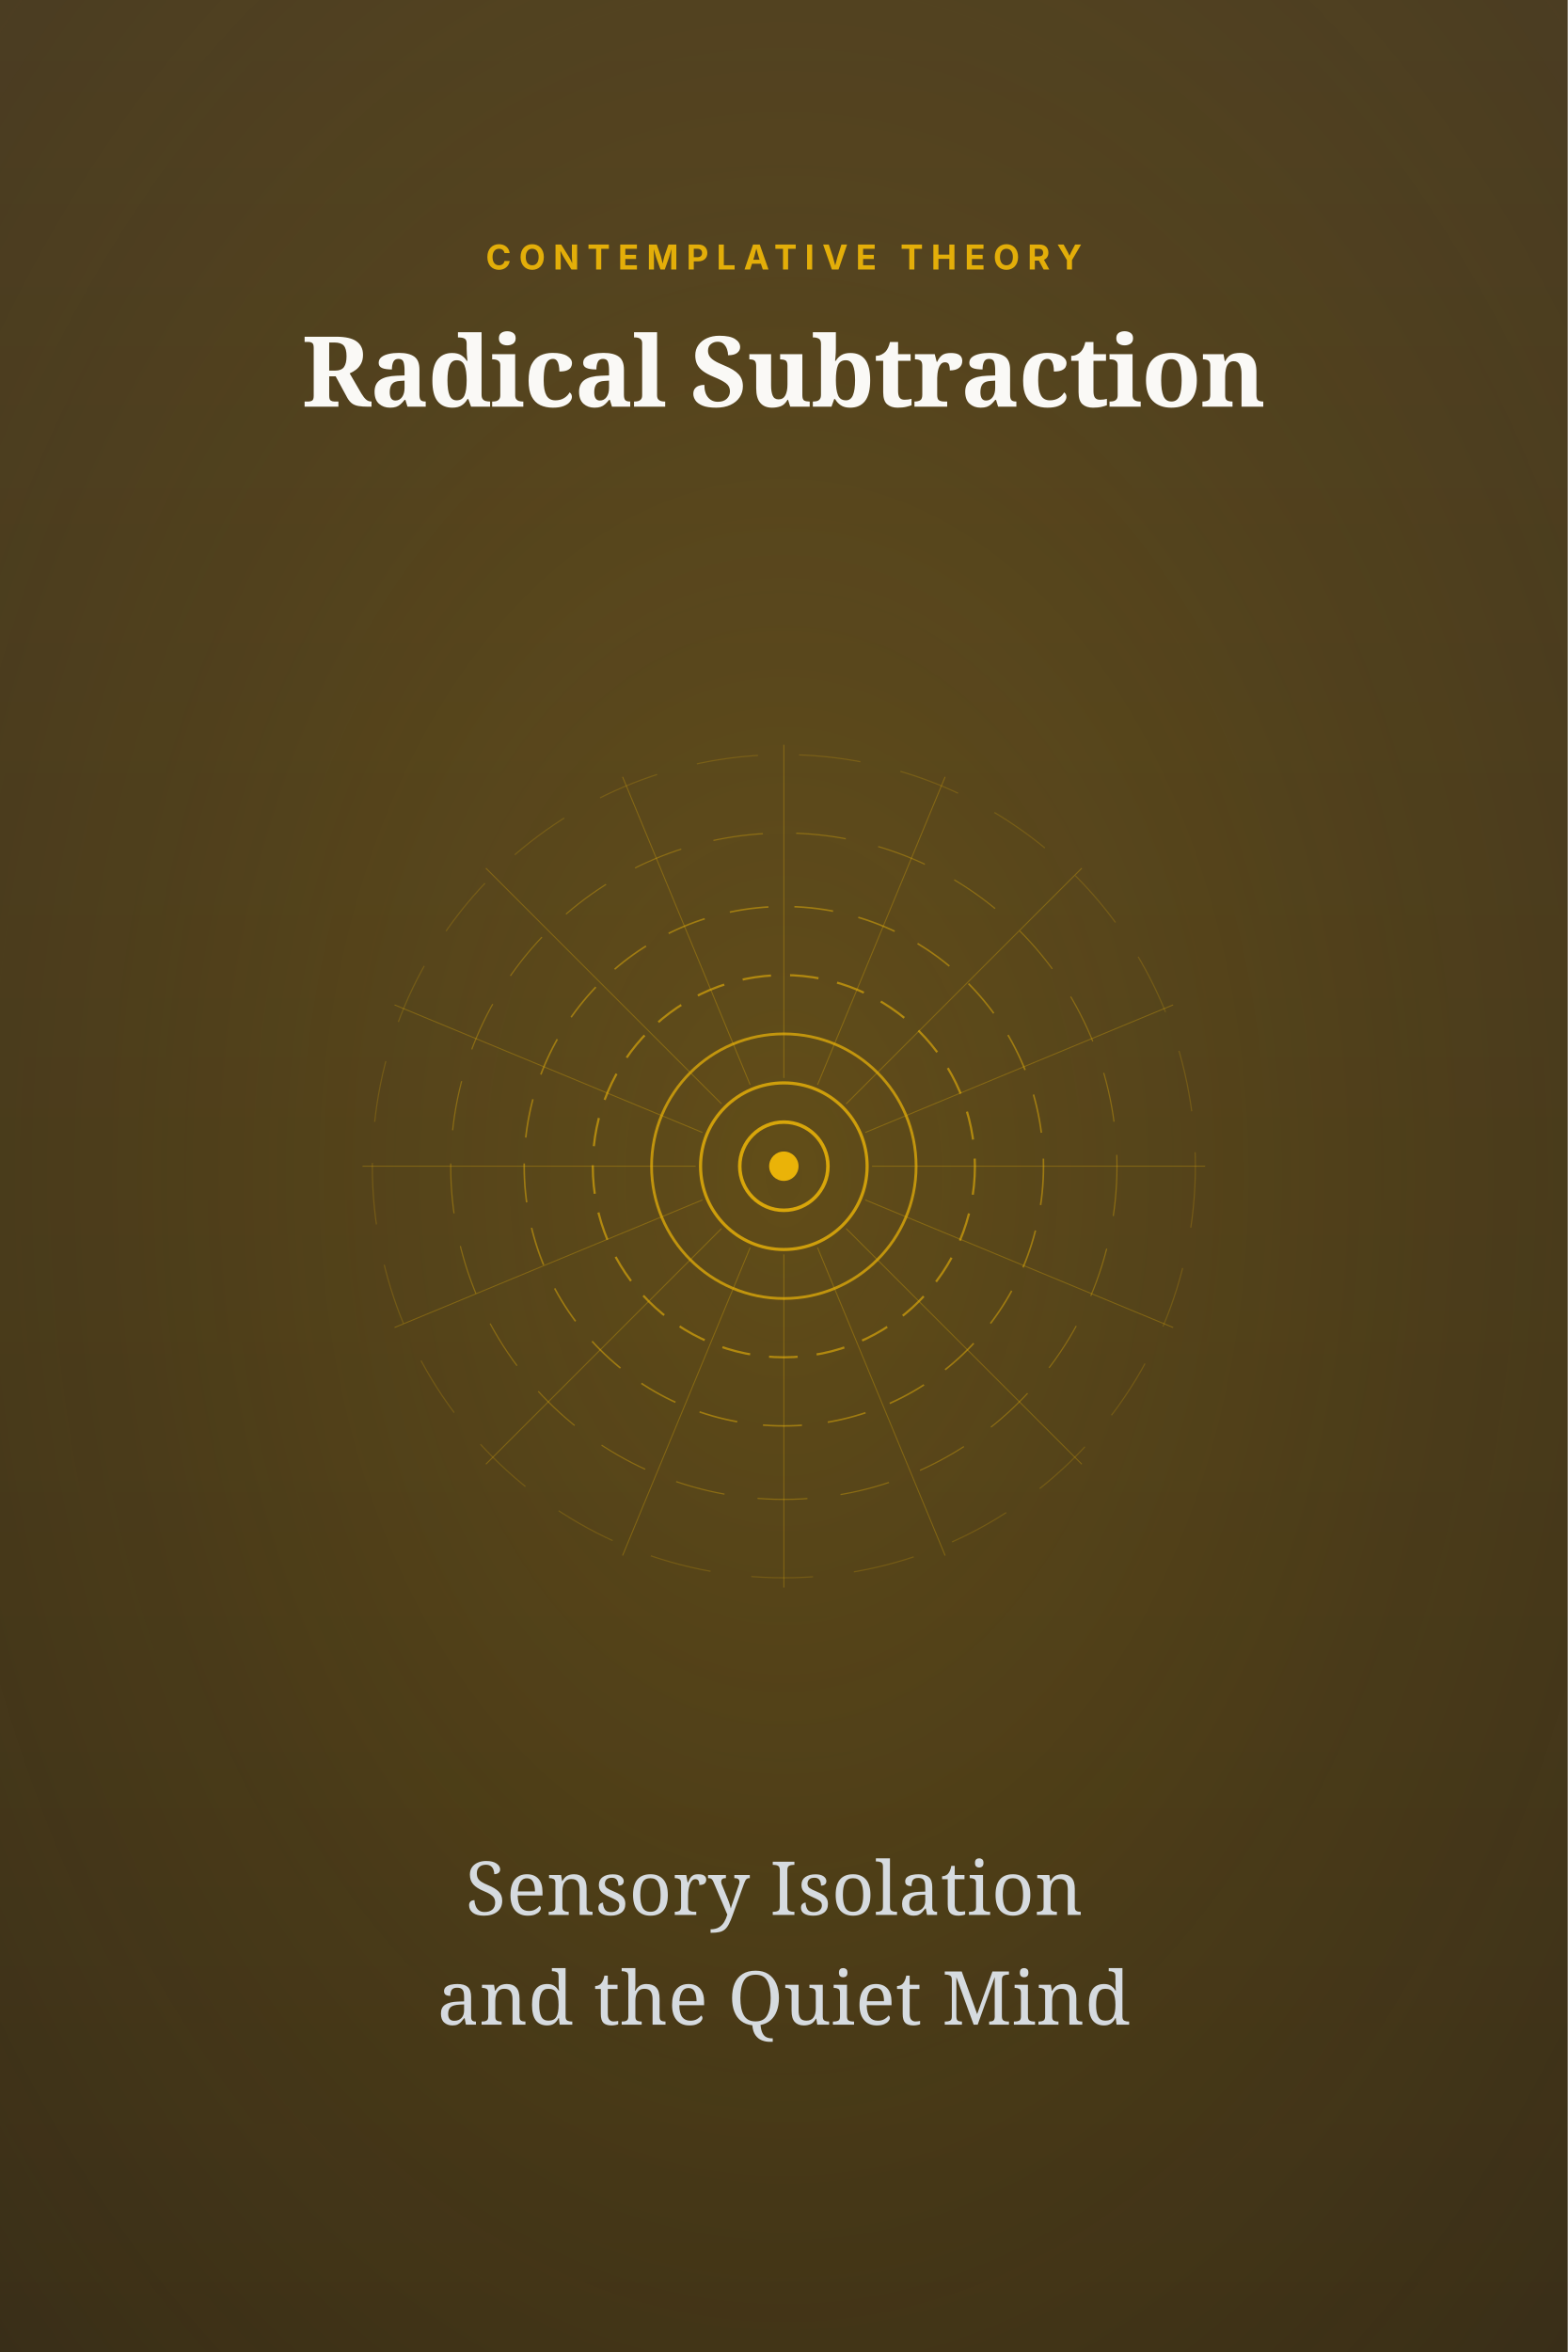
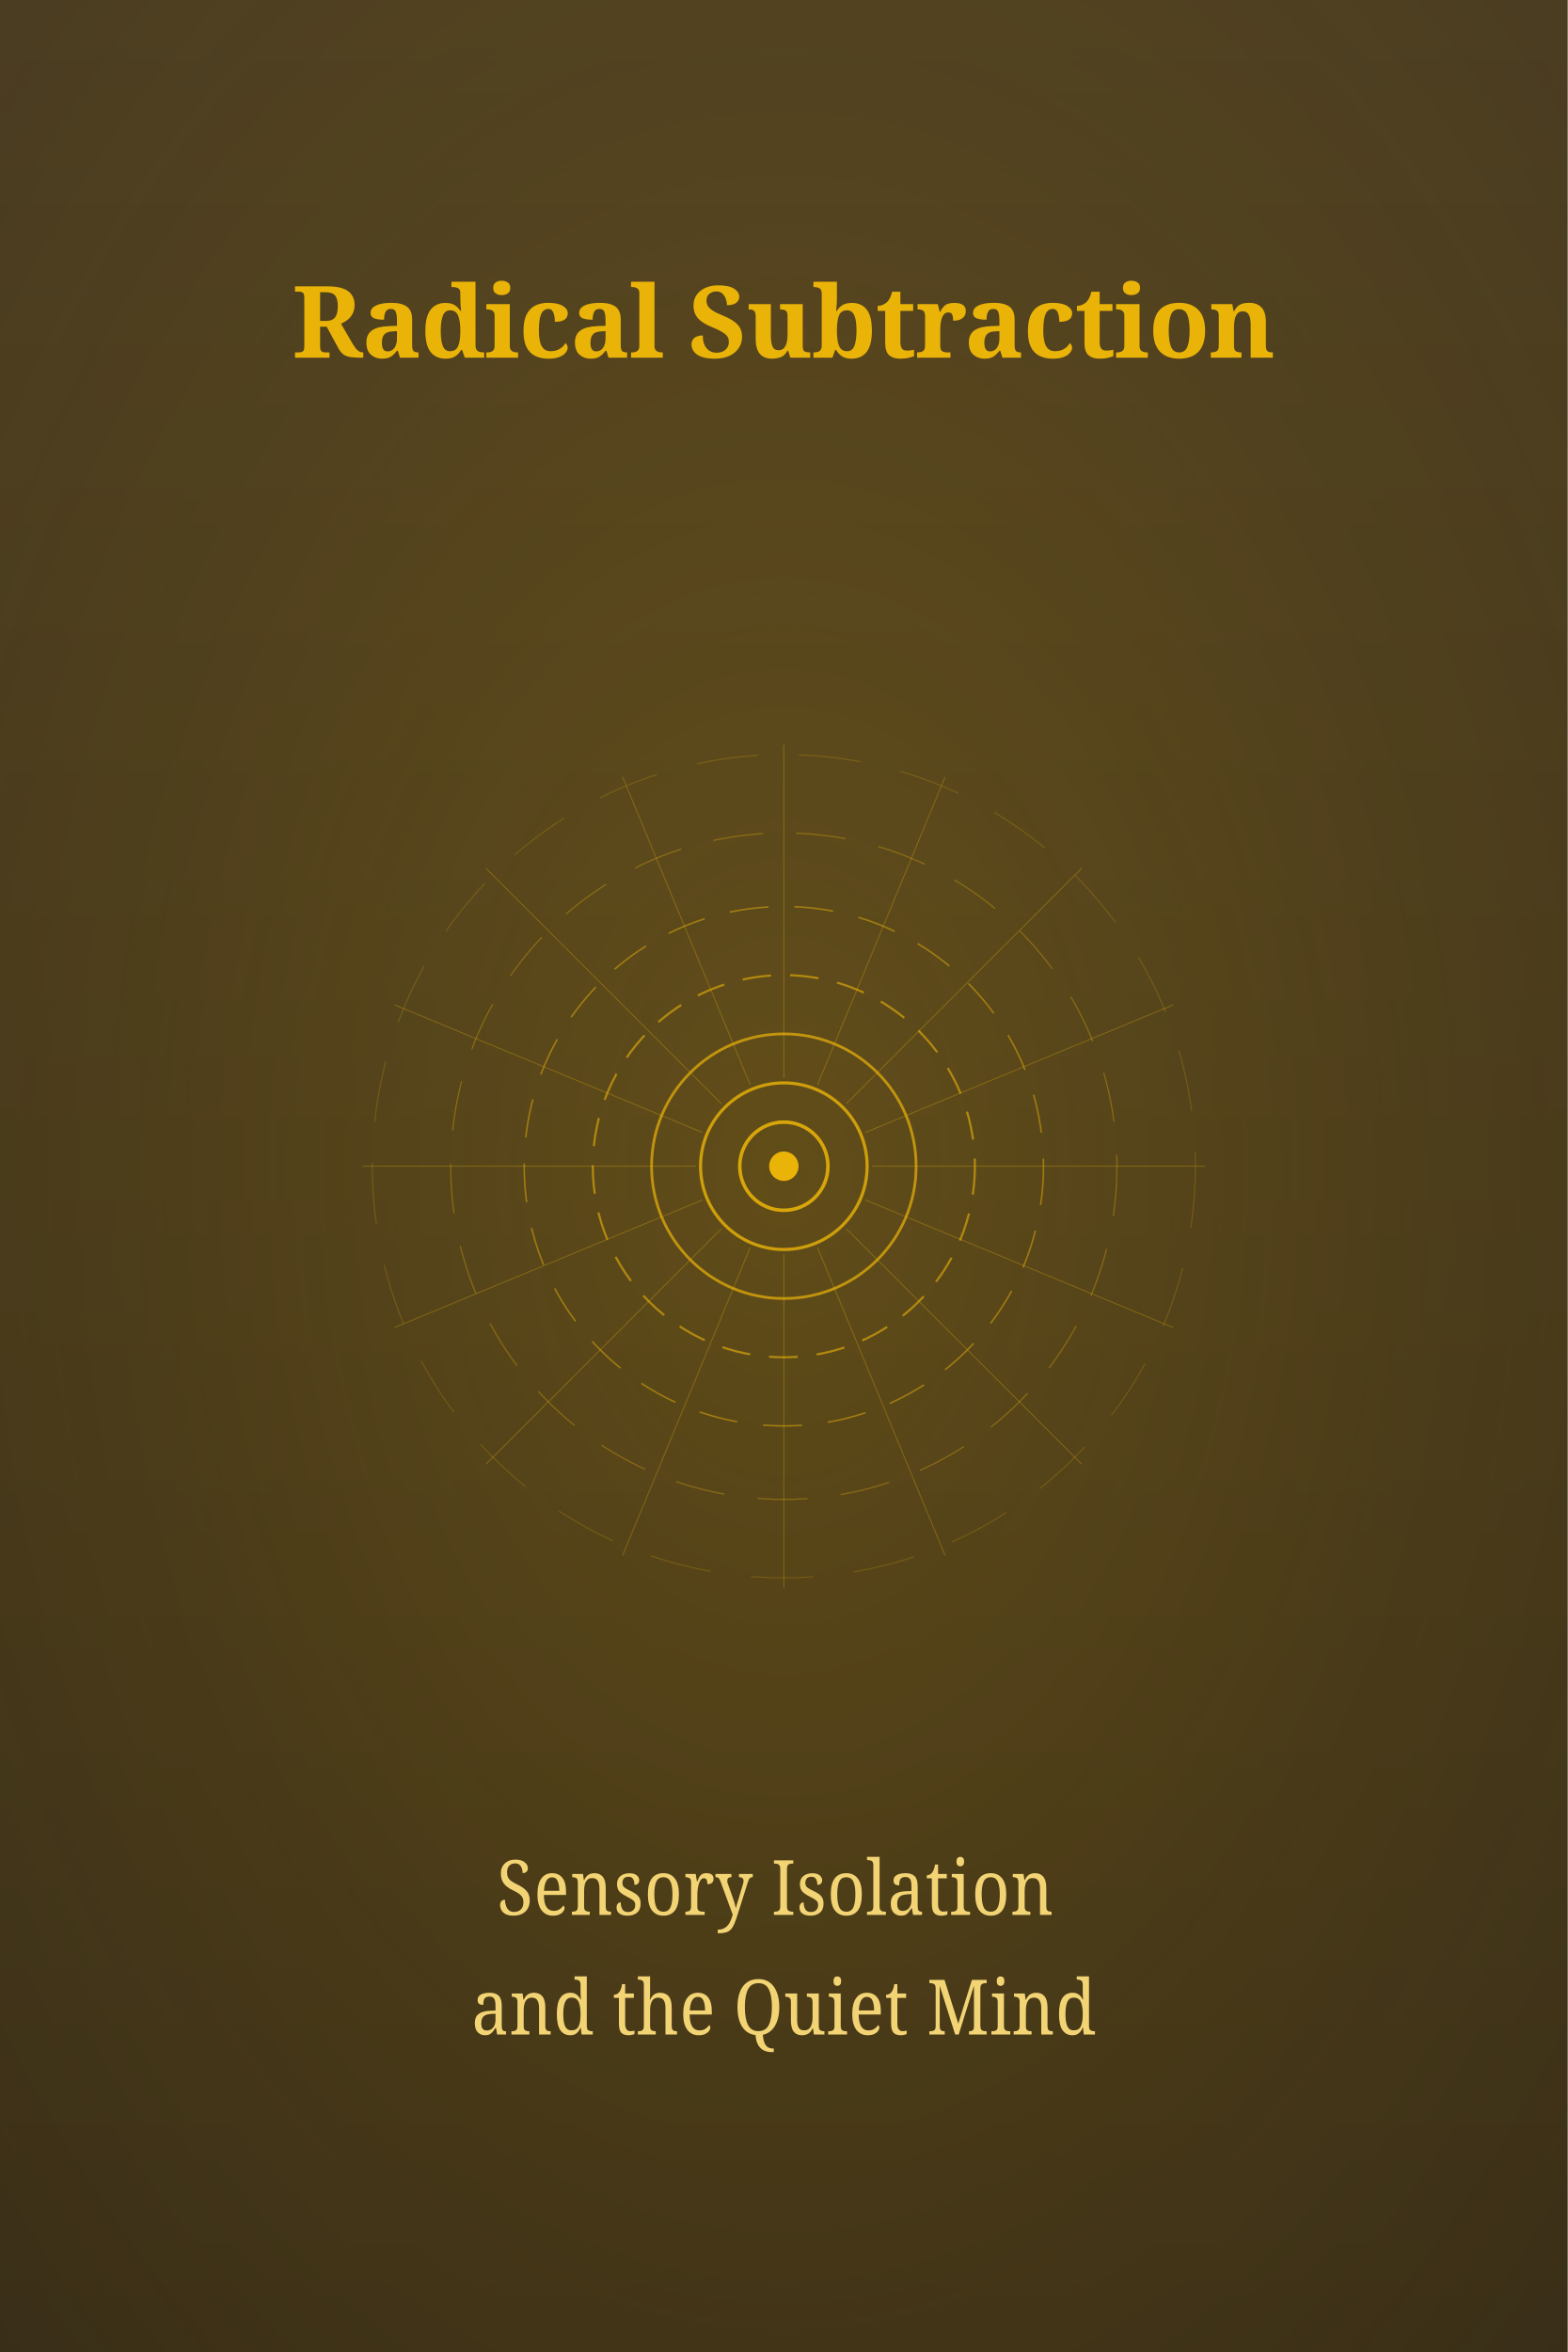
<svg xmlns="http://www.w3.org/2000/svg" viewBox="0 0 1600 2400" width="100%" height="100%">
  <defs>
    <linearGradient id="bg-radical-subtraction" x1="0%" y1="0%" x2="0%" y2="100%">
      <stop offset="0%" stop-color="#3b3124" />
      <stop offset="60%" stop-color="#2f271d" />
      <stop offset="100%" stop-color="#282119" />
    </linearGradient>
    <radialGradient id="halo-radical-subtraction" cx="50%" cy="50%" r="75%">
      <stop offset="0%" stop-color="#eab308" stop-opacity="0.26" />
      <stop offset="55%" stop-color="#eab308" stop-opacity="0.15" />
      <stop offset="100%" stop-color="#eab308" stop-opacity="0.08" />
    </radialGradient>
  </defs>
  <rect width="1600" height="2400" fill="url(#bg-radical-subtraction)" />
  <rect width="1600" height="2400" fill="url(#halo-radical-subtraction)" />
-   <g text-anchor="middle" font-family="'Inter', -apple-system, BlinkMacSystemFont, sans-serif">
-     <text x="800" y="275" font-size="35" font-weight="700" letter-spacing="8" fill="#eab308" opacity="0.95">CONTEMPLATIVE THEORY</text>
-   </g>
  <g text-anchor="middle">
-     <text x="800" y="415" font-family="'Literata', Georgia, serif" font-size="100" font-weight="700" letter-spacing="-0.01em" fill="#faf9f6">Radical Subtraction</text>
+     <text x="800" y="365" font-family="'Literata', Georgia, serif" font-size="102" font-weight="700" letter-spacing="-0.01em" fill="#eab308">Radical Subtraction</text>
  </g>
  <g class="emblem-void" transform="translate(0, -210)">
    <circle cx="800" cy="1400" r="45" stroke="#eab308" stroke-width="3.6" stroke-dasharray="none" fill="none" opacity="0.87" />
    <circle cx="800" cy="1400" r="85" stroke="#eab308" stroke-width="3.2" stroke-dasharray="none" fill="none" opacity="0.80" />
    <circle cx="800" cy="1400" r="135" stroke="#eab308" stroke-width="2.8" stroke-dasharray="none" fill="none" opacity="0.71" />
    <circle cx="800" cy="1400" r="195" stroke="#eab308" stroke-width="2.2" stroke-dasharray="29.2,19.5" fill="none" opacity="0.60" />
    <circle cx="800" cy="1400" r="265" stroke="#eab308" stroke-width="1.6" stroke-dasharray="39.8,26.5" fill="none" opacity="0.48" />
    <circle cx="800" cy="1400" r="340" stroke="#eab308" stroke-width="1.2" stroke-dasharray="51.0,34.0" fill="none" opacity="0.34" />
    <circle cx="800" cy="1400" r="420" stroke="#eab308" stroke-width="1.2" stroke-dasharray="63.0,42.0" fill="none" opacity="0.20" />
    <line x1="890.0" y1="1400.0" x2="1230.0" y2="1400.0" stroke="#eab308" stroke-width="1.0" opacity="0.3" />
    <line x1="883.1" y1="1434.4" x2="1197.3" y2="1564.6" stroke="#eab308" stroke-width="1.0" opacity="0.3" />
    <line x1="863.6" y1="1463.6" x2="1104.1" y2="1704.1" stroke="#eab308" stroke-width="1.0" opacity="0.3" />
    <line x1="834.4" y1="1483.1" x2="964.6" y2="1797.3" stroke="#eab308" stroke-width="1.0" opacity="0.3" />
    <line x1="800.0" y1="1490.0" x2="800.0" y2="1830.0" stroke="#eab308" stroke-width="1.0" opacity="0.3" />
    <line x1="765.6" y1="1483.1" x2="635.4" y2="1797.3" stroke="#eab308" stroke-width="1.0" opacity="0.3" />
    <line x1="736.4" y1="1463.6" x2="495.9" y2="1704.1" stroke="#eab308" stroke-width="1.0" opacity="0.3" />
    <line x1="716.9" y1="1434.4" x2="402.7" y2="1564.6" stroke="#eab308" stroke-width="1.0" opacity="0.3" />
    <line x1="710.0" y1="1400.0" x2="370.0" y2="1400.0" stroke="#eab308" stroke-width="1.0" opacity="0.3" />
    <line x1="716.9" y1="1365.6" x2="402.7" y2="1235.4" stroke="#eab308" stroke-width="1.0" opacity="0.3" />
    <line x1="736.4" y1="1336.4" x2="495.9" y2="1095.9" stroke="#eab308" stroke-width="1.0" opacity="0.3" />
    <line x1="765.6" y1="1316.9" x2="635.4" y2="1002.7" stroke="#eab308" stroke-width="1.0" opacity="0.3" />
    <line x1="800.0" y1="1310.0" x2="800.0" y2="970.0" stroke="#eab308" stroke-width="1.0" opacity="0.3" />
    <line x1="834.4" y1="1316.9" x2="964.6" y2="1002.7" stroke="#eab308" stroke-width="1.0" opacity="0.3" />
    <line x1="863.6" y1="1336.4" x2="1104.1" y2="1095.9" stroke="#eab308" stroke-width="1.0" opacity="0.3" />
    <line x1="883.1" y1="1365.6" x2="1197.3" y2="1235.4" stroke="#eab308" stroke-width="1.0" opacity="0.3" />
    <circle cx="800" cy="1400" r="15" fill="#eab308" />
  </g>
-   <g text-anchor="middle">
-     <text x="800" y="1954" font-family="'Literata', Georgia, serif" font-size="76" font-weight="500" letter-spacing="0.005em" fill="#e2e8f0" opacity="0.92">
+   <g text-anchor="middle" transform="translate(800, 0) scale(0.87, 1) translate(-800, 0)">
+     <text x="800" y="1954" font-family="'Literata', Georgia, serif" font-size="78" font-weight="300" letter-spacing="0.01em" fill="#f3d475">
      <tspan x="800" dy="0">Sensory Isolation</tspan>
-       <tspan x="800" dy="112">and the Quiet Mind</tspan>
+       <tspan x="800" dy="122">and the Quiet Mind</tspan>
    </text>
  </g>
</svg>
